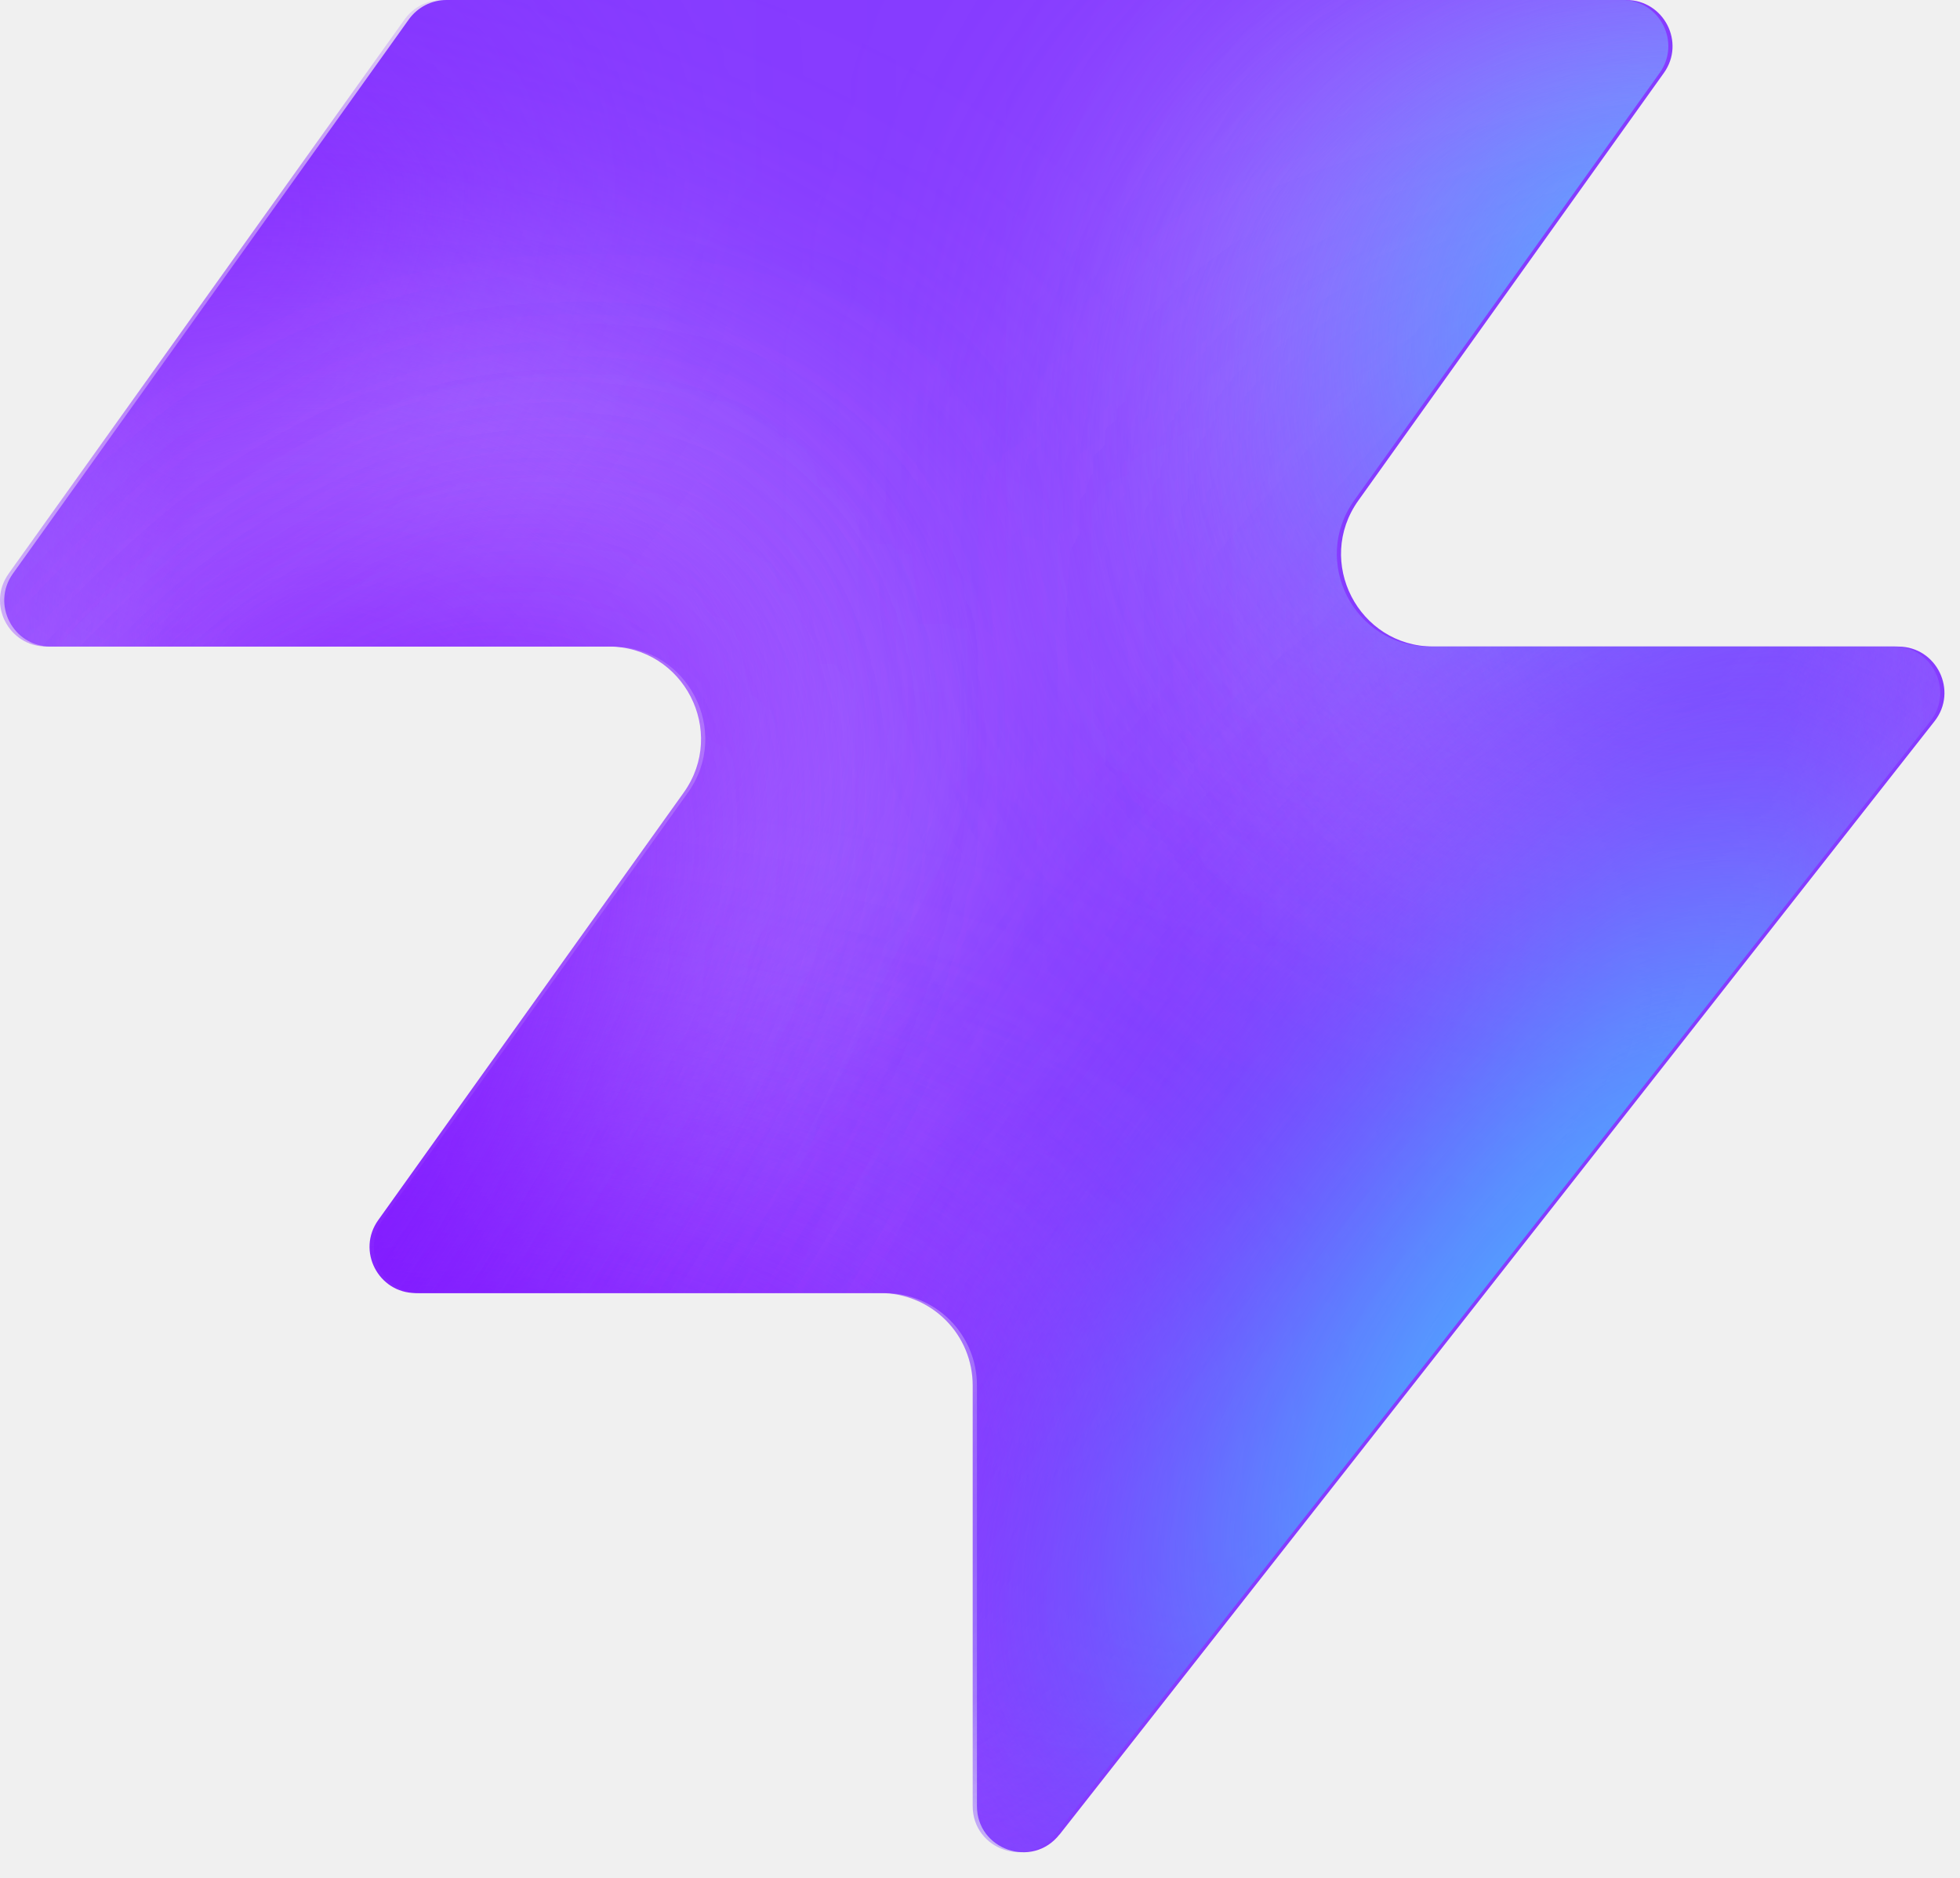
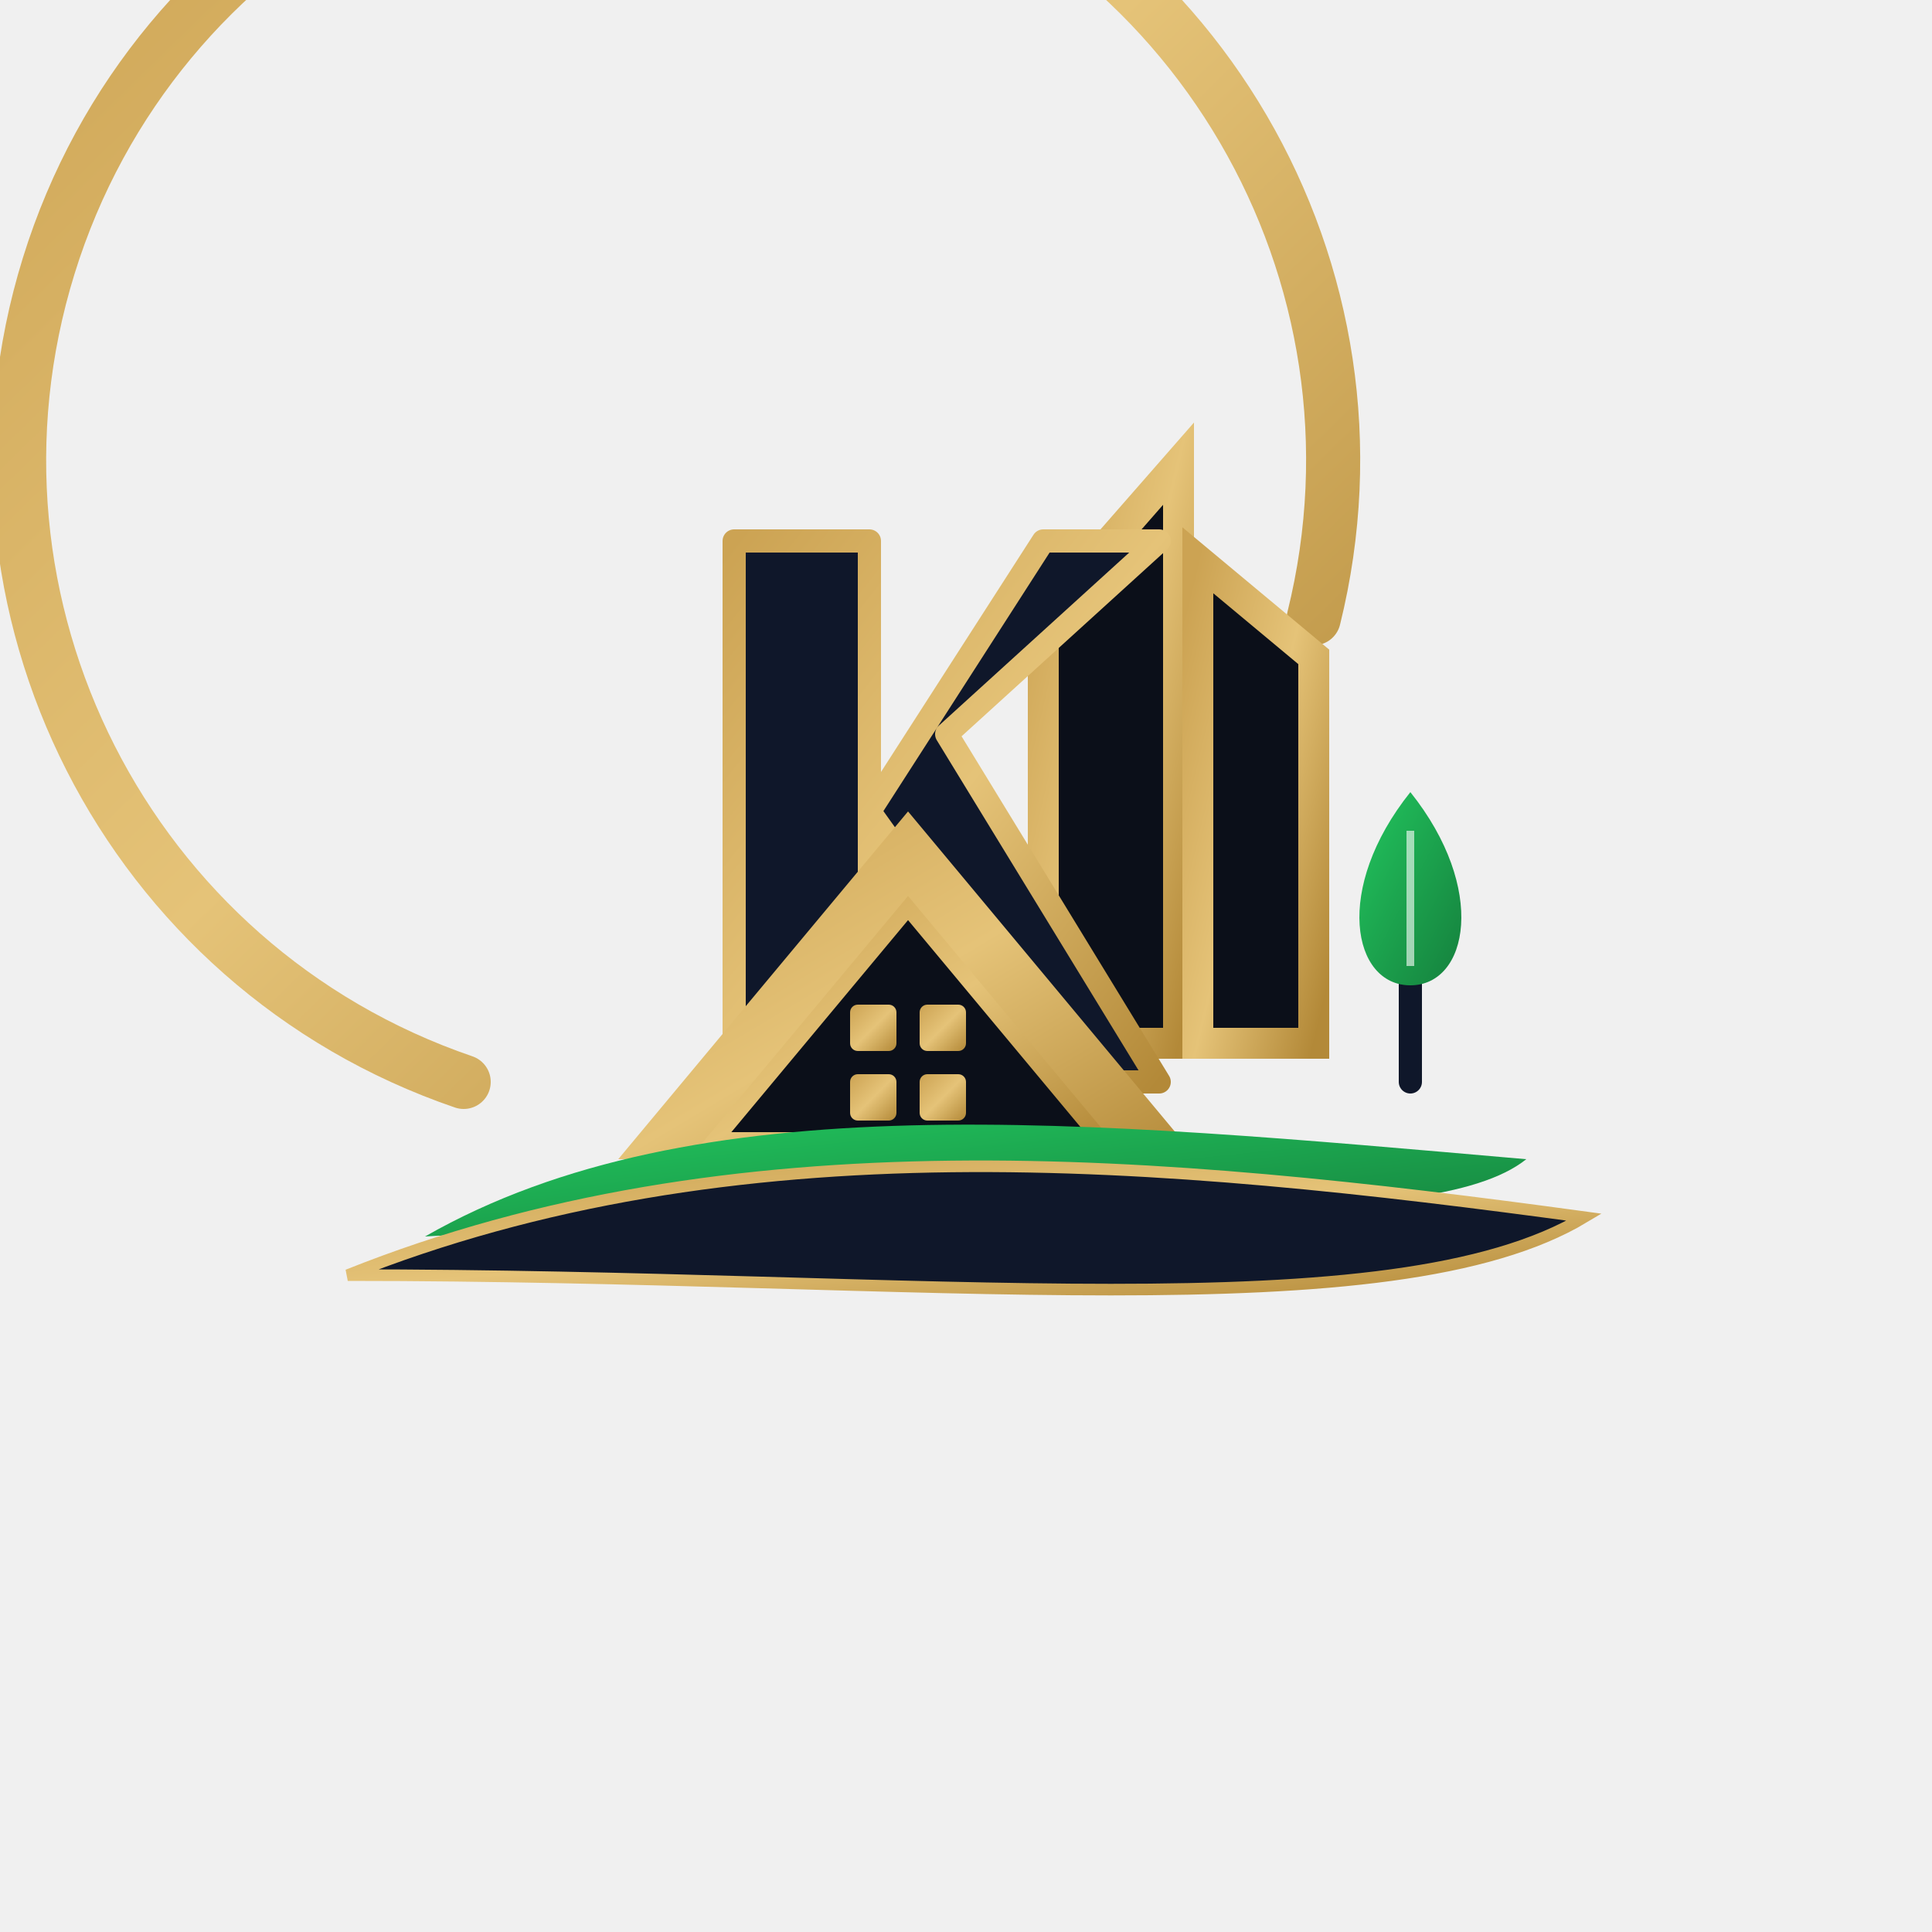
- <svg xmlns="http://www.w3.org/2000/svg" width="48" height="46" fill="none" viewBox="0 0 48 46">
-   <path fill="#863bff" d="M25.946 44.938c-.664.845-2.021.375-2.021-.698V33.937a2.26 2.26 0 0 0-2.262-2.262H10.287c-.92 0-1.456-1.04-.92-1.788l7.48-10.471c1.07-1.497 0-3.578-1.842-3.578H1.237c-.92 0-1.456-1.04-.92-1.788L10.013.474c.214-.297.556-.474.92-.474h28.894c.92 0 1.456 1.04.92 1.788l-7.48 10.471c-1.07 1.498 0 3.579 1.842 3.579h11.377c.943 0 1.473 1.088.89 1.83L25.947 44.94z" style="fill:#863bff;fill:color(display-p3 .525 .23 1);fill-opacity:1" />
-   <mask id="a" width="48" height="46" x="0" y="0" maskUnits="userSpaceOnUse" style="mask-type:alpha">
-     <path fill="#000" d="M25.842 44.938c-.664.844-2.021.375-2.021-.698V33.937a2.26 2.26 0 0 0-2.262-2.262H10.183c-.92 0-1.456-1.04-.92-1.788l7.48-10.471c1.07-1.498 0-3.579-1.842-3.579H1.133c-.92 0-1.456-1.04-.92-1.787L9.91.473c.214-.297.556-.474.92-.474h28.894c.92 0 1.456 1.04.92 1.788l-7.48 10.471c-1.07 1.498 0 3.578 1.842 3.578h11.377c.943 0 1.473 1.088.89 1.832L25.843 44.94z" style="fill:#000;fill-opacity:1" />
-   </mask>
-   <g mask="url(#a)">
-     <g filter="url(#b)">
-       <ellipse cx="5.508" cy="14.704" fill="#ede6ff" rx="5.508" ry="14.704" style="fill:#ede6ff;fill:color(display-p3 .927 .903 1);fill-opacity:1" transform="matrix(.00324 1 1 -.00324 -4.47 31.516)" />
-     </g>
-     <g filter="url(#c)">
-       <ellipse cx="10.399" cy="29.851" fill="#ede6ff" rx="10.399" ry="29.851" style="fill:#ede6ff;fill:color(display-p3 .927 .903 1);fill-opacity:1" transform="matrix(.00324 1 1 -.00324 -39.328 7.883)" />
-     </g>
-     <g filter="url(#d)">
-       <ellipse cx="5.508" cy="30.487" fill="#7e14ff" rx="5.508" ry="30.487" style="fill:#7e14ff;fill:color(display-p3 .492 .077 1);fill-opacity:1" transform="rotate(89.814 -25.913 -14.639)scale(1 -1)" />
-     </g>
-     <g filter="url(#e)">
-       <ellipse cx="5.508" cy="30.599" fill="#7e14ff" rx="5.508" ry="30.599" style="fill:#7e14ff;fill:color(display-p3 .492 .077 1);fill-opacity:1" transform="rotate(89.814 -32.644 -3.334)scale(1 -1)" />
-     </g>
-     <g filter="url(#f)">
-       <ellipse cx="5.508" cy="30.599" fill="#7e14ff" rx="5.508" ry="30.599" style="fill:#7e14ff;fill:color(display-p3 .492 .077 1);fill-opacity:1" transform="matrix(.00324 1 1 -.00324 -34.34 30.47)" />
-     </g>
-     <g filter="url(#g)">
-       <ellipse cx="14.072" cy="22.078" fill="#ede6ff" rx="14.072" ry="22.078" style="fill:#ede6ff;fill:color(display-p3 .927 .903 1);fill-opacity:1" transform="rotate(93.35 24.506 48.493)scale(-1 1)" />
-     </g>
-     <g filter="url(#h)">
-       <ellipse cx="3.47" cy="21.501" fill="#7e14ff" rx="3.47" ry="21.501" style="fill:#7e14ff;fill:color(display-p3 .492 .077 1);fill-opacity:1" transform="rotate(89.009 28.708 47.59)scale(-1 1)" />
-     </g>
-     <g filter="url(#i)">
-       <ellipse cx="3.47" cy="21.501" fill="#7e14ff" rx="3.47" ry="21.501" style="fill:#7e14ff;fill:color(display-p3 .492 .077 1);fill-opacity:1" transform="rotate(89.009 28.708 47.59)scale(-1 1)" />
-     </g>
-     <g filter="url(#j)">
-       <ellipse cx=".387" cy="8.972" fill="#7e14ff" rx="4.407" ry="29.108" style="fill:#7e14ff;fill:color(display-p3 .492 .077 1);fill-opacity:1" transform="rotate(39.51 .387 8.972)" />
-     </g>
-     <g filter="url(#k)">
-       <ellipse cx="47.523" cy="-6.092" fill="#7e14ff" rx="4.407" ry="29.108" style="fill:#7e14ff;fill:color(display-p3 .492 .077 1);fill-opacity:1" transform="rotate(37.892 47.523 -6.092)" />
-     </g>
-     <g filter="url(#l)">
-       <ellipse cx="41.412" cy="6.333" fill="#47bfff" rx="5.971" ry="9.665" style="fill:#47bfff;fill:color(display-p3 .28 .748 1);fill-opacity:1" transform="rotate(37.892 41.412 6.333)" />
-     </g>
-     <g filter="url(#m)">
-       <ellipse cx="-1.879" cy="38.332" fill="#7e14ff" rx="4.407" ry="29.108" style="fill:#7e14ff;fill:color(display-p3 .492 .077 1);fill-opacity:1" transform="rotate(37.892 -1.88 38.332)" />
-     </g>
-     <g filter="url(#n)">
-       <ellipse cx="-1.879" cy="38.332" fill="#7e14ff" rx="4.407" ry="29.108" style="fill:#7e14ff;fill:color(display-p3 .492 .077 1);fill-opacity:1" transform="rotate(37.892 -1.88 38.332)" />
-     </g>
-     <g filter="url(#o)">
-       <ellipse cx="35.651" cy="29.907" fill="#7e14ff" rx="4.407" ry="29.108" style="fill:#7e14ff;fill:color(display-p3 .492 .077 1);fill-opacity:1" transform="rotate(37.892 35.651 29.907)" />
-     </g>
-     <g filter="url(#p)">
-       <ellipse cx="38.418" cy="32.4" fill="#47bfff" rx="5.971" ry="15.297" style="fill:#47bfff;fill:color(display-p3 .28 .748 1);fill-opacity:1" transform="rotate(37.892 38.418 32.4)" />
-     </g>
-   </g>
+ <svg xmlns="http://www.w3.org/2000/svg" width="500" height="500" viewBox="0 0 500 500" fill="none">
  <defs>
-     <filter id="b" width="60.045" height="41.654" x="-19.77" y="16.149" color-interpolation-filters="sRGB" filterUnits="userSpaceOnUse">
-       <feFlood flood-opacity="0" result="BackgroundImageFix" />
-       <feBlend in="SourceGraphic" in2="BackgroundImageFix" result="shape" />
-       <feGaussianBlur result="effect1_foregroundBlur_2002_17158" stdDeviation="7.659" />
-     </filter>
-     <filter id="c" width="90.34" height="51.437" x="-54.613" y="-7.533" color-interpolation-filters="sRGB" filterUnits="userSpaceOnUse">
-       <feFlood flood-opacity="0" result="BackgroundImageFix" />
-       <feBlend in="SourceGraphic" in2="BackgroundImageFix" result="shape" />
-       <feGaussianBlur result="effect1_foregroundBlur_2002_17158" stdDeviation="7.659" />
-     </filter>
-     <filter id="d" width="79.355" height="29.4" x="-49.64" y="2.03" color-interpolation-filters="sRGB" filterUnits="userSpaceOnUse">
-       <feFlood flood-opacity="0" result="BackgroundImageFix" />
-       <feBlend in="SourceGraphic" in2="BackgroundImageFix" result="shape" />
-       <feGaussianBlur result="effect1_foregroundBlur_2002_17158" stdDeviation="4.596" />
-     </filter>
-     <filter id="e" width="79.579" height="29.4" x="-45.045" y="20.029" color-interpolation-filters="sRGB" filterUnits="userSpaceOnUse">
-       <feFlood flood-opacity="0" result="BackgroundImageFix" />
-       <feBlend in="SourceGraphic" in2="BackgroundImageFix" result="shape" />
-       <feGaussianBlur result="effect1_foregroundBlur_2002_17158" stdDeviation="4.596" />
-     </filter>
-     <filter id="f" width="79.579" height="29.4" x="-43.513" y="21.178" color-interpolation-filters="sRGB" filterUnits="userSpaceOnUse">
-       <feFlood flood-opacity="0" result="BackgroundImageFix" />
-       <feBlend in="SourceGraphic" in2="BackgroundImageFix" result="shape" />
-       <feGaussianBlur result="effect1_foregroundBlur_2002_17158" stdDeviation="4.596" />
-     </filter>
-     <filter id="g" width="74.749" height="58.852" x="15.756" y="-17.901" color-interpolation-filters="sRGB" filterUnits="userSpaceOnUse">
-       <feFlood flood-opacity="0" result="BackgroundImageFix" />
-       <feBlend in="SourceGraphic" in2="BackgroundImageFix" result="shape" />
-       <feGaussianBlur result="effect1_foregroundBlur_2002_17158" stdDeviation="7.659" />
-     </filter>
-     <filter id="h" width="61.377" height="25.362" x="23.548" y="2.284" color-interpolation-filters="sRGB" filterUnits="userSpaceOnUse">
-       <feFlood flood-opacity="0" result="BackgroundImageFix" />
-       <feBlend in="SourceGraphic" in2="BackgroundImageFix" result="shape" />
-       <feGaussianBlur result="effect1_foregroundBlur_2002_17158" stdDeviation="4.596" />
-     </filter>
-     <filter id="i" width="61.377" height="25.362" x="23.548" y="2.284" color-interpolation-filters="sRGB" filterUnits="userSpaceOnUse">
-       <feFlood flood-opacity="0" result="BackgroundImageFix" />
-       <feBlend in="SourceGraphic" in2="BackgroundImageFix" result="shape" />
-       <feGaussianBlur result="effect1_foregroundBlur_2002_17158" stdDeviation="4.596" />
-     </filter>
-     <filter id="j" width="56.045" height="63.649" x="-27.636" y="-22.853" color-interpolation-filters="sRGB" filterUnits="userSpaceOnUse">
-       <feFlood flood-opacity="0" result="BackgroundImageFix" />
-       <feBlend in="SourceGraphic" in2="BackgroundImageFix" result="shape" />
-       <feGaussianBlur result="effect1_foregroundBlur_2002_17158" stdDeviation="4.596" />
-     </filter>
-     <filter id="k" width="54.814" height="64.646" x="20.116" y="-38.415" color-interpolation-filters="sRGB" filterUnits="userSpaceOnUse">
-       <feFlood flood-opacity="0" result="BackgroundImageFix" />
-       <feBlend in="SourceGraphic" in2="BackgroundImageFix" result="shape" />
-       <feGaussianBlur result="effect1_foregroundBlur_2002_17158" stdDeviation="4.596" />
-     </filter>
-     <filter id="l" width="33.541" height="35.313" x="24.641" y="-11.323" color-interpolation-filters="sRGB" filterUnits="userSpaceOnUse">
-       <feFlood flood-opacity="0" result="BackgroundImageFix" />
-       <feBlend in="SourceGraphic" in2="BackgroundImageFix" result="shape" />
-       <feGaussianBlur result="effect1_foregroundBlur_2002_17158" stdDeviation="4.596" />
-     </filter>
-     <filter id="m" width="54.814" height="64.646" x="-29.286" y="6.009" color-interpolation-filters="sRGB" filterUnits="userSpaceOnUse">
-       <feFlood flood-opacity="0" result="BackgroundImageFix" />
-       <feBlend in="SourceGraphic" in2="BackgroundImageFix" result="shape" />
-       <feGaussianBlur result="effect1_foregroundBlur_2002_17158" stdDeviation="4.596" />
-     </filter>
-     <filter id="n" width="54.814" height="64.646" x="-29.286" y="6.009" color-interpolation-filters="sRGB" filterUnits="userSpaceOnUse">
-       <feFlood flood-opacity="0" result="BackgroundImageFix" />
-       <feBlend in="SourceGraphic" in2="BackgroundImageFix" result="shape" />
-       <feGaussianBlur result="effect1_foregroundBlur_2002_17158" stdDeviation="4.596" />
-     </filter>
-     <filter id="o" width="54.814" height="64.646" x="8.244" y="-2.416" color-interpolation-filters="sRGB" filterUnits="userSpaceOnUse">
-       <feFlood flood-opacity="0" result="BackgroundImageFix" />
-       <feBlend in="SourceGraphic" in2="BackgroundImageFix" result="shape" />
-       <feGaussianBlur result="effect1_foregroundBlur_2002_17158" stdDeviation="4.596" />
-     </filter>
-     <filter id="p" width="39.409" height="43.623" x="18.713" y="10.588" color-interpolation-filters="sRGB" filterUnits="userSpaceOnUse">
-       <feFlood flood-opacity="0" result="BackgroundImageFix" />
-       <feBlend in="SourceGraphic" in2="BackgroundImageFix" result="shape" />
-       <feGaussianBlur result="effect1_foregroundBlur_2002_17158" stdDeviation="4.596" />
-     </filter>
+     <linearGradient id="goldGrad" x1="0%" y1="0%" x2="100%" y2="100%">
+       <stop offset="0%" stop-color="#cca353" />
+       <stop offset="50%" stop-color="#e5c378" />
+       <stop offset="100%" stop-color="#b38938" />
+     </linearGradient>
+     <linearGradient id="greenGrad" x1="0%" y1="0%" x2="100%" y2="100%">
+       <stop offset="0%" stop-color="#22c55e" />
+       <stop offset="100%" stop-color="#15803d" />
+     </linearGradient>
  </defs>
+   <path d="M 120 280 A 170 170 0 1 1 340 160" stroke="url(#goldGrad)" stroke-width="14" stroke-linecap="round" fill="none" />
+   <path d="M 270 270 L 270 160 L 305 120 L 305 270 Z" fill="#0b0f19" stroke="url(#goldGrad)" stroke-width="8" />
+   <path d="M 310 270 L 310 145 L 340 170 L 340 270 Z" fill="#0b0f19" stroke="url(#goldGrad)" stroke-width="8" />
+   <line x1="285" y1="180" x2="285" y2="250" stroke="url(#goldGrad)" stroke-width="4" />
+   <line x1="325" y1="190" x2="325" y2="250" stroke="url(#goldGrad)" stroke-width="4" />
+   <path d="M 190 140 L 190 280 L 225 280 L 225 210 L 275 280 L 300 280 L 245 190 L 300 140 L 270 140 L 225 210 L 225 140 Z" fill="#0f172a" stroke="url(#goldGrad)" stroke-width="6" stroke-linejoin="round" />
+   <path d="M 160 300 L 235 210 L 310 300 L 290 300 L 235 235 L 180 300 Z" fill="url(#goldGrad)" />
+   <path d="M 185 295 L 235 235 L 285 295 Z" fill="#0b0f19" stroke="url(#goldGrad)" stroke-width="4" />
+   <rect x="220" y="260" width="12" height="12" fill="url(#goldGrad)" rx="2" />
+   <rect x="238" y="260" width="12" height="12" fill="url(#goldGrad)" rx="2" />
+   <rect x="220" y="278" width="12" height="12" fill="url(#goldGrad)" rx="2" />
+   <rect x="238" y="278" width="12" height="12" fill="url(#goldGrad)" rx="2" />
+   <line x1="365" y1="280" x2="365" y2="245" stroke="#0f172a" stroke-width="6" stroke-linecap="round" />
+   <path d="M 365 205 C 345 230 350 255 365 255 C 380 255 385 230 365 205 Z" fill="url(#greenGrad)" />
+   <line x1="365" y1="215" x2="365" y2="250" stroke="#ffffff" stroke-width="2" opacity="0.6" />
+   <path d="M 110 320 C 180 280 280 290 395 300 C 370 320 280 310 110 320 Z" fill="url(#greenGrad)" />
+   <path d="M 90 330 C 190 290 300 300 410 315 C 360 345 240 330 90 330 Z" fill="#0f172a" stroke="url(#goldGrad)" stroke-width="3" />
</svg>
